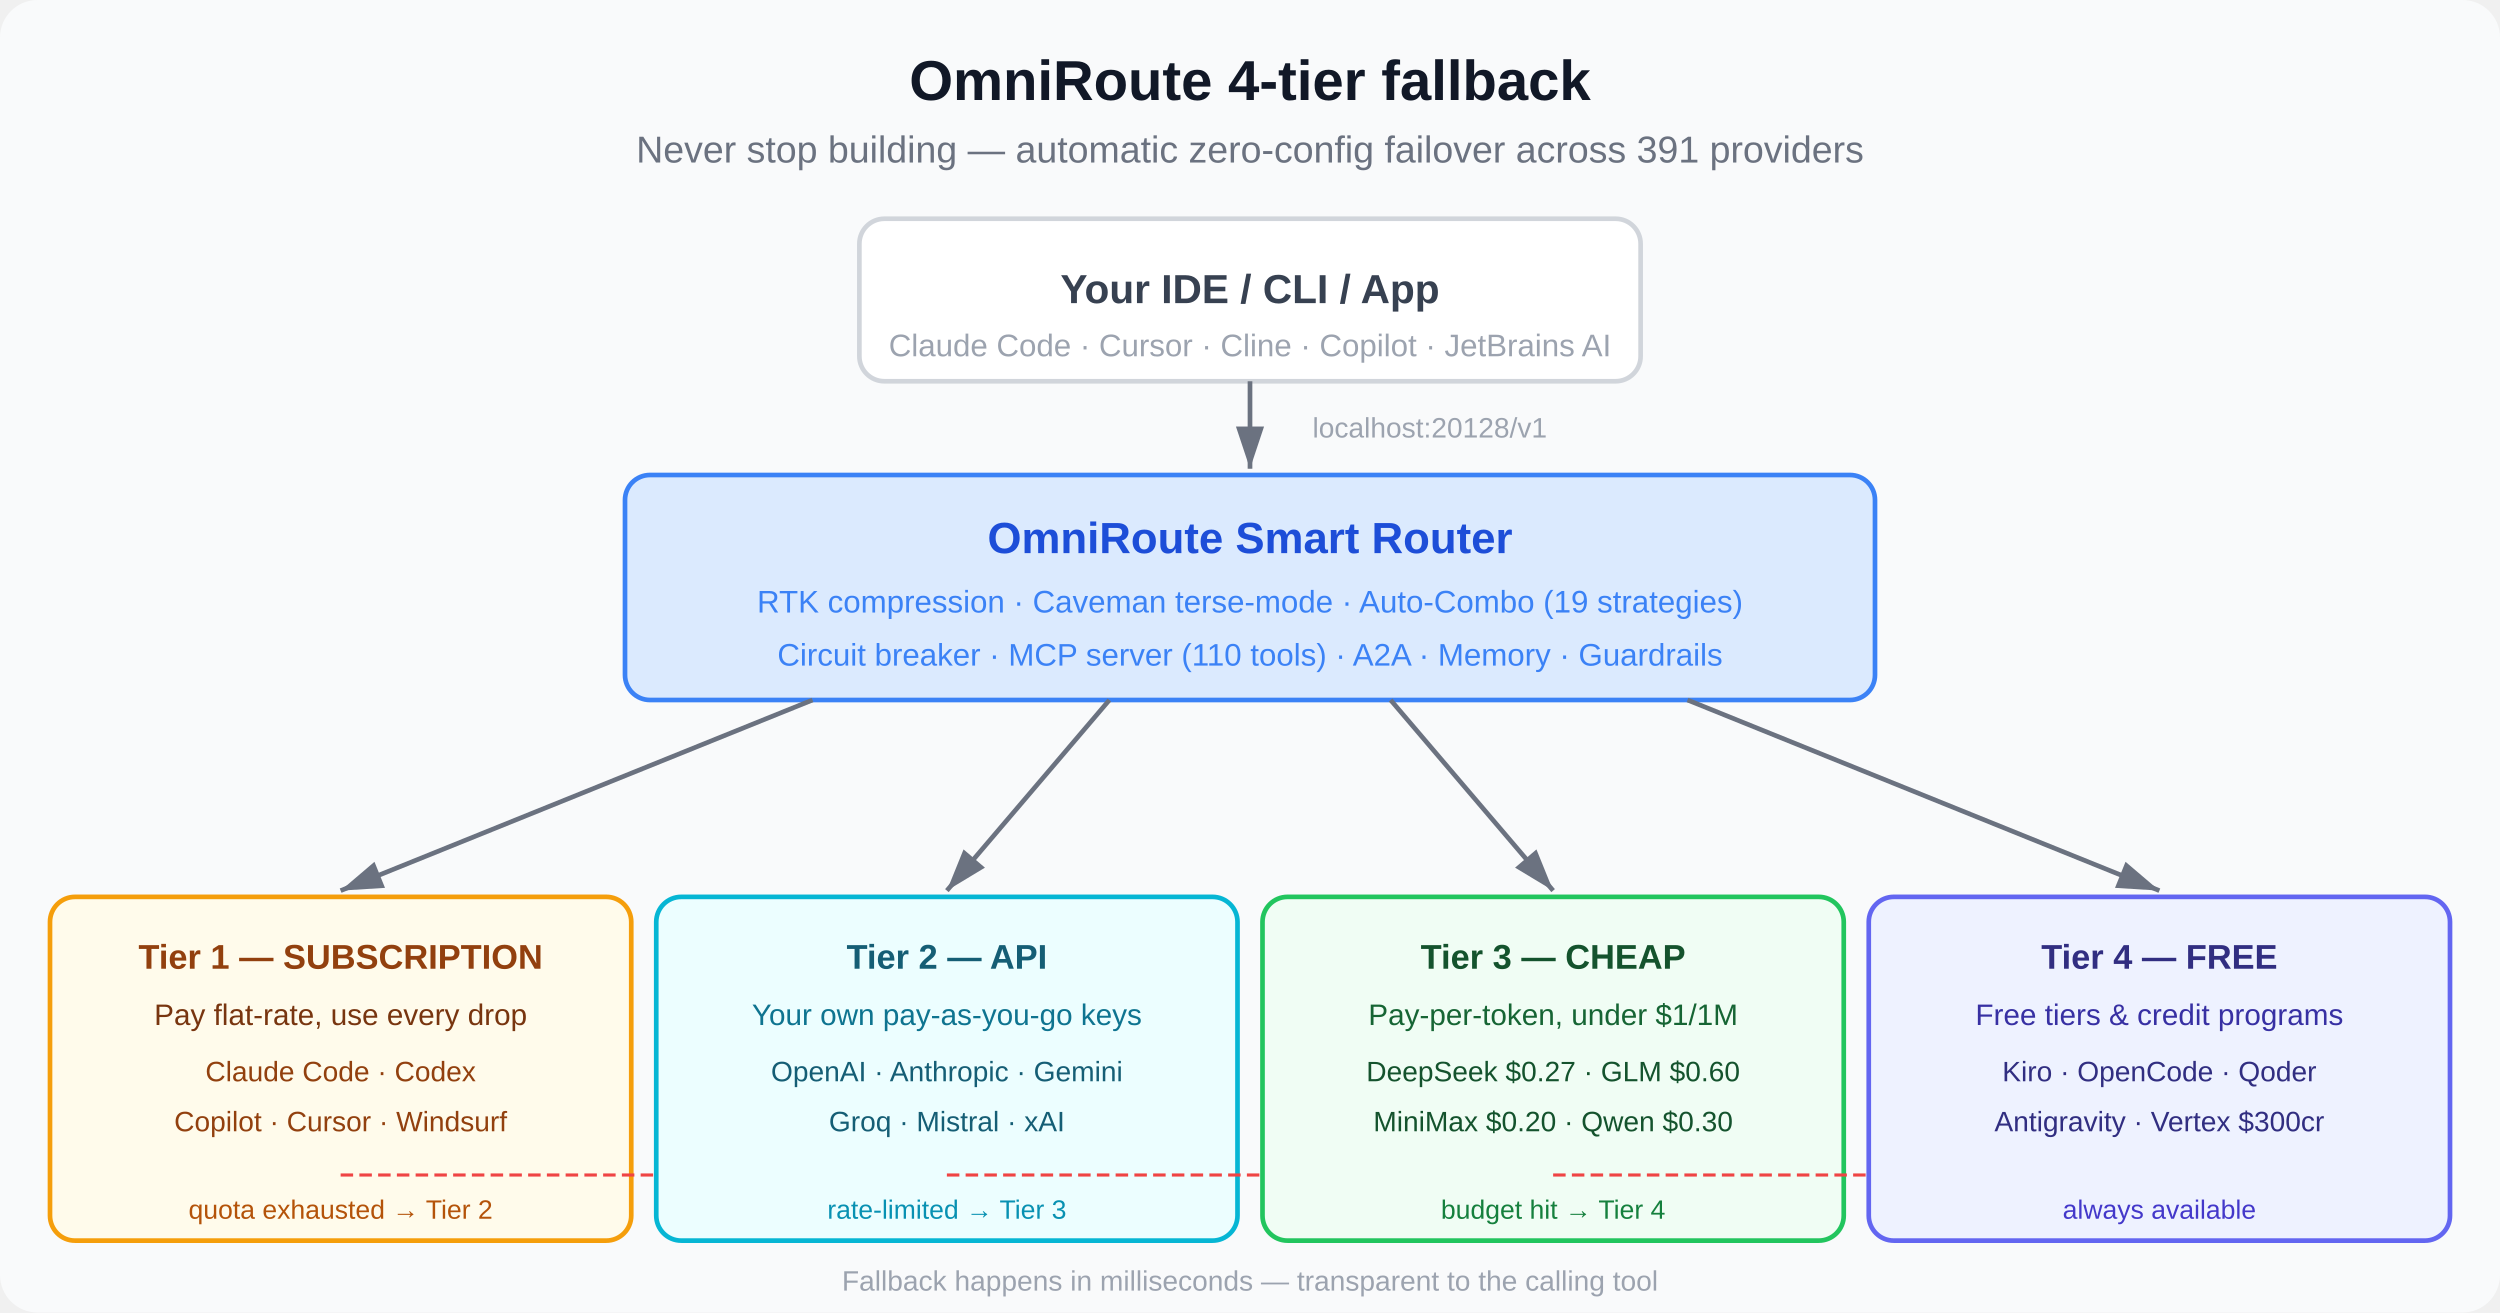
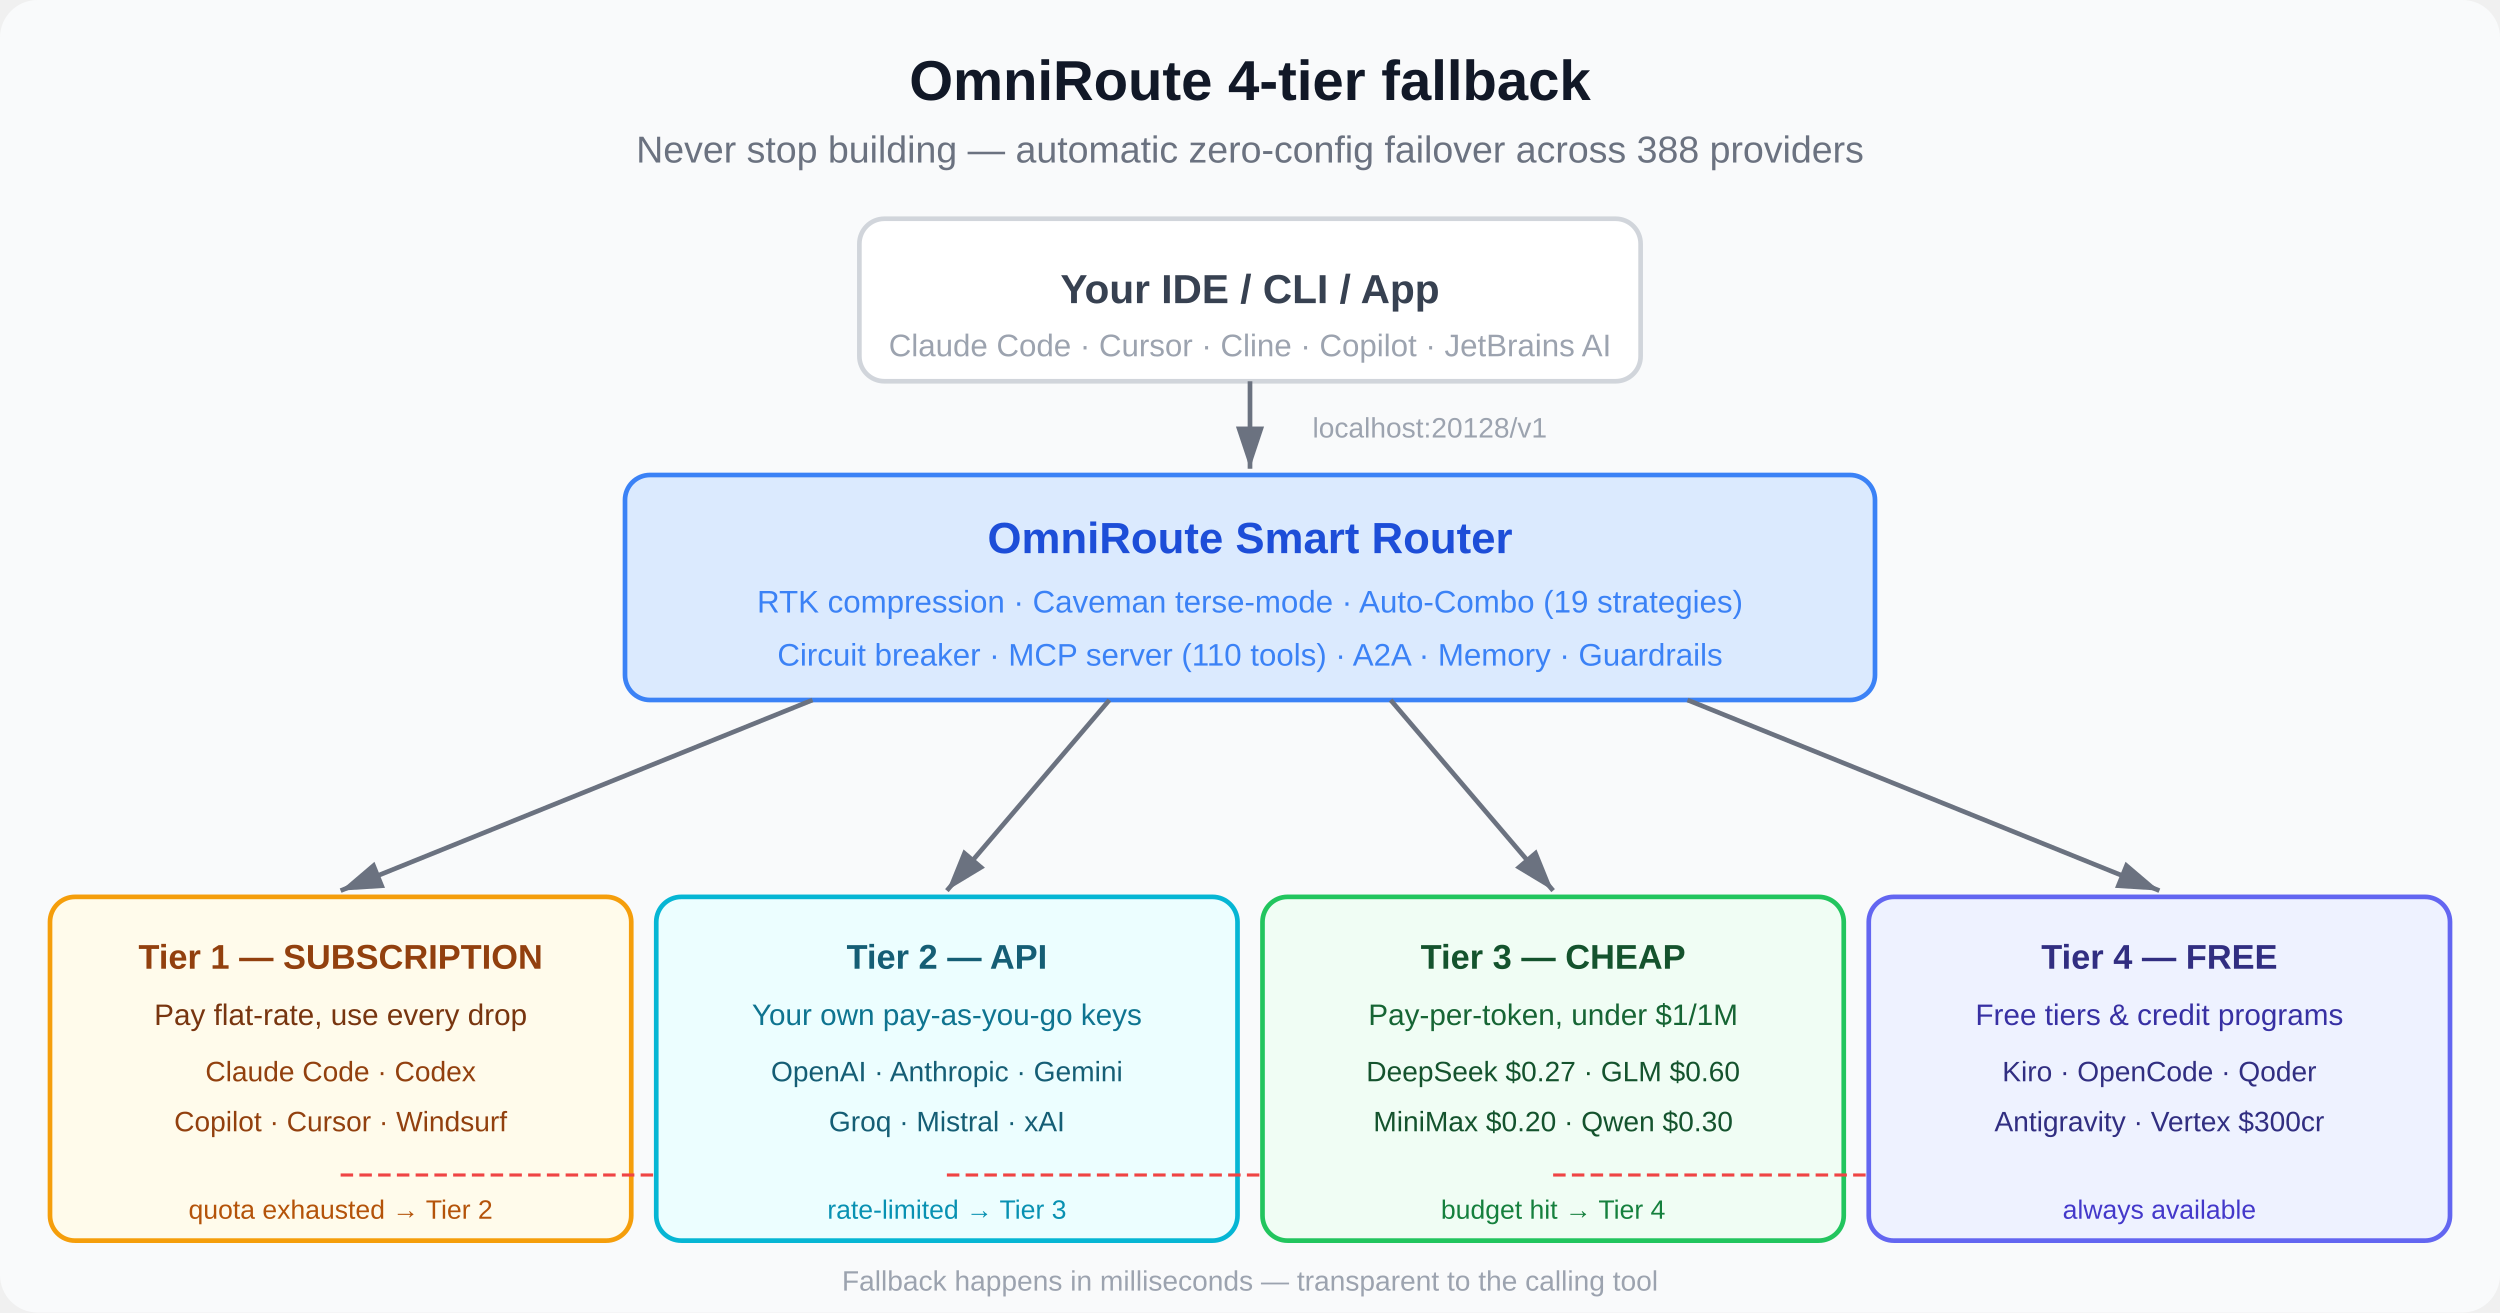
- <svg xmlns="http://www.w3.org/2000/svg" viewBox="0 0 800 420" font-family="system-ui, -apple-system, Segoe UI, Arial, Helvetica, sans-serif" role="img" aria-label="OmniRoute 4-tier fallback: your IDE or CLI calls one local endpoint and the OmniRoute Smart Router fails over across 391 providers in 4 tiers — Tier 1 Subscription, Tier 2 API, Tier 3 Cheap, Tier 4 Free.">
+ <svg xmlns="http://www.w3.org/2000/svg" viewBox="0 0 800 420" font-family="system-ui, -apple-system, Segoe UI, Arial, Helvetica, sans-serif" role="img" aria-label="OmniRoute 4-tier fallback: your IDE or CLI calls one local endpoint and the OmniRoute Smart Router fails over across 388 providers in 4 tiers — Tier 1 Subscription, Tier 2 API, Tier 3 Cheap, Tier 4 Free.">
  <defs>
    <marker id="arrow-light" markerWidth="10" markerHeight="10" refX="9" refY="3" orient="auto">
      <path d="M0,0 L0,6 L9,3 z" fill="#6b7280" />
    </marker>
    <marker id="arrow-fallback-light" markerWidth="10" markerHeight="10" refX="9" refY="3" orient="auto">
      <path d="M0,0 L0,6 L9,3 z" fill="#ef4444" />
    </marker>
  </defs>
  <rect width="800" height="420" fill="#f9fafb" rx="12" />
  <text x="400" y="32" text-anchor="middle" font-size="18" font-weight="700" fill="#111827">OmniRoute 4-tier fallback</text>
-   <text x="400" y="52" text-anchor="middle" font-size="12" fill="#6b7280">Never stop building — automatic zero-config failover across 391 providers</text>
+   <text x="400" y="52" text-anchor="middle" font-size="12" fill="#6b7280">Never stop building — automatic zero-config failover across 388 providers</text>
  <rect x="275" y="70" width="250" height="52" rx="8" fill="#ffffff" stroke="#d1d5db" stroke-width="1.5" />
  <text x="400" y="97" text-anchor="middle" font-size="13" font-weight="600" fill="#374151">Your IDE / CLI / App</text>
  <text x="400" y="114" text-anchor="middle" font-size="10" fill="#9ca3af">Claude Code · Cursor · Cline · Copilot · JetBrains AI</text>
  <line x1="400" y1="122" x2="400" y2="150" stroke="#6b7280" stroke-width="1.5" marker-end="url(#arrow-light)" />
  <text x="420" y="140" font-size="9" fill="#9ca3af">localhost:20128/v1</text>
  <rect x="200" y="152" width="400" height="72" rx="8" fill="#dbeafe" stroke="#3b82f6" stroke-width="1.5" />
  <text x="400" y="177" text-anchor="middle" font-size="14" font-weight="700" fill="#1d4ed8">OmniRoute Smart Router</text>
  <text x="400" y="196" text-anchor="middle" font-size="10" fill="#3b82f6">RTK compression · Caveman terse-mode · Auto-Combo (19 strategies)</text>
  <text x="400" y="213" text-anchor="middle" font-size="10" fill="#3b82f6">Circuit breaker · MCP server (110 tools) · A2A · Memory · Guardrails</text>
  <line x1="260" y1="224" x2="109" y2="285" stroke="#6b7280" stroke-width="1.5" marker-end="url(#arrow-light)" />
  <line x1="355" y1="224" x2="303" y2="285" stroke="#6b7280" stroke-width="1.5" marker-end="url(#arrow-light)" />
  <line x1="445" y1="224" x2="497" y2="285" stroke="#6b7280" stroke-width="1.5" marker-end="url(#arrow-light)" />
  <line x1="540" y1="224" x2="691" y2="285" stroke="#6b7280" stroke-width="1.5" marker-end="url(#arrow-light)" />
  <rect x="16" y="287" width="186" height="110" rx="8" fill="#fffbeb" stroke="#f59e0b" stroke-width="1.5" />
  <text x="109" y="310" text-anchor="middle" font-size="11" font-weight="700" fill="#92400e">Tier 1 — SUBSCRIPTION</text>
  <text x="109" y="328" text-anchor="middle" font-size="9.5" fill="#78350f">Pay flat-rate, use every drop</text>
  <text x="109" y="346" text-anchor="middle" font-size="9" fill="#92400e">Claude Code · Codex</text>
  <text x="109" y="362" text-anchor="middle" font-size="9" fill="#92400e">Copilot · Cursor · Windsurf</text>
  <text x="109" y="390" text-anchor="middle" font-size="8.5" fill="#b45309">quota exhausted → Tier 2</text>
  <line x1="109" y1="376" x2="240" y2="376" stroke="#ef4444" stroke-width="1" stroke-dasharray="4,2" marker-end="url(#arrow-fallback-light)" />
  <rect x="210" y="287" width="186" height="110" rx="8" fill="#ecfeff" stroke="#06b6d4" stroke-width="1.5" />
  <text x="303" y="310" text-anchor="middle" font-size="11" font-weight="700" fill="#155e75">Tier 2 — API</text>
  <text x="303" y="328" text-anchor="middle" font-size="9.5" fill="#0e7490">Your own pay-as-you-go keys</text>
  <text x="303" y="346" text-anchor="middle" font-size="9" fill="#155e75">OpenAI · Anthropic · Gemini</text>
  <text x="303" y="362" text-anchor="middle" font-size="9" fill="#155e75">Groq · Mistral · xAI</text>
  <text x="303" y="390" text-anchor="middle" font-size="8.5" fill="#0891b2">rate-limited → Tier 3</text>
  <line x1="303" y1="376" x2="434" y2="376" stroke="#ef4444" stroke-width="1" stroke-dasharray="4,2" marker-end="url(#arrow-fallback-light)" />
  <rect x="404" y="287" width="186" height="110" rx="8" fill="#f0fdf4" stroke="#22c55e" stroke-width="1.5" />
  <text x="497" y="310" text-anchor="middle" font-size="11" font-weight="700" fill="#14532d">Tier 3 — CHEAP</text>
  <text x="497" y="328" text-anchor="middle" font-size="9.5" fill="#166534">Pay-per-token, under $1/1M</text>
  <text x="497" y="346" text-anchor="middle" font-size="9" fill="#14532d">DeepSeek $0.27 · GLM $0.60</text>
  <text x="497" y="362" text-anchor="middle" font-size="9" fill="#14532d">MiniMax $0.20 · Qwen $0.30</text>
  <text x="497" y="390" text-anchor="middle" font-size="8.5" fill="#15803d">budget hit → Tier 4</text>
  <line x1="497" y1="376" x2="628" y2="376" stroke="#ef4444" stroke-width="1" stroke-dasharray="4,2" marker-end="url(#arrow-fallback-light)" />
  <rect x="598" y="287" width="186" height="110" rx="8" fill="#eef2ff" stroke="#6366f1" stroke-width="1.5" />
  <text x="691" y="310" text-anchor="middle" font-size="11" font-weight="700" fill="#312e81">Tier 4 — FREE</text>
  <text x="691" y="328" text-anchor="middle" font-size="9.5" fill="#3730a3">Free tiers &amp; credit programs</text>
  <text x="691" y="346" text-anchor="middle" font-size="9" fill="#312e81">Kiro · OpenCode · Qoder</text>
  <text x="691" y="362" text-anchor="middle" font-size="9" fill="#312e81">Antigravity · Vertex $300cr</text>
  <text x="691" y="390" text-anchor="middle" font-size="8.5" fill="#4338ca">always available</text>
  <text x="400" y="413" text-anchor="middle" font-size="9" fill="#9ca3af">Fallback happens in milliseconds — transparent to the calling tool</text>
</svg>
